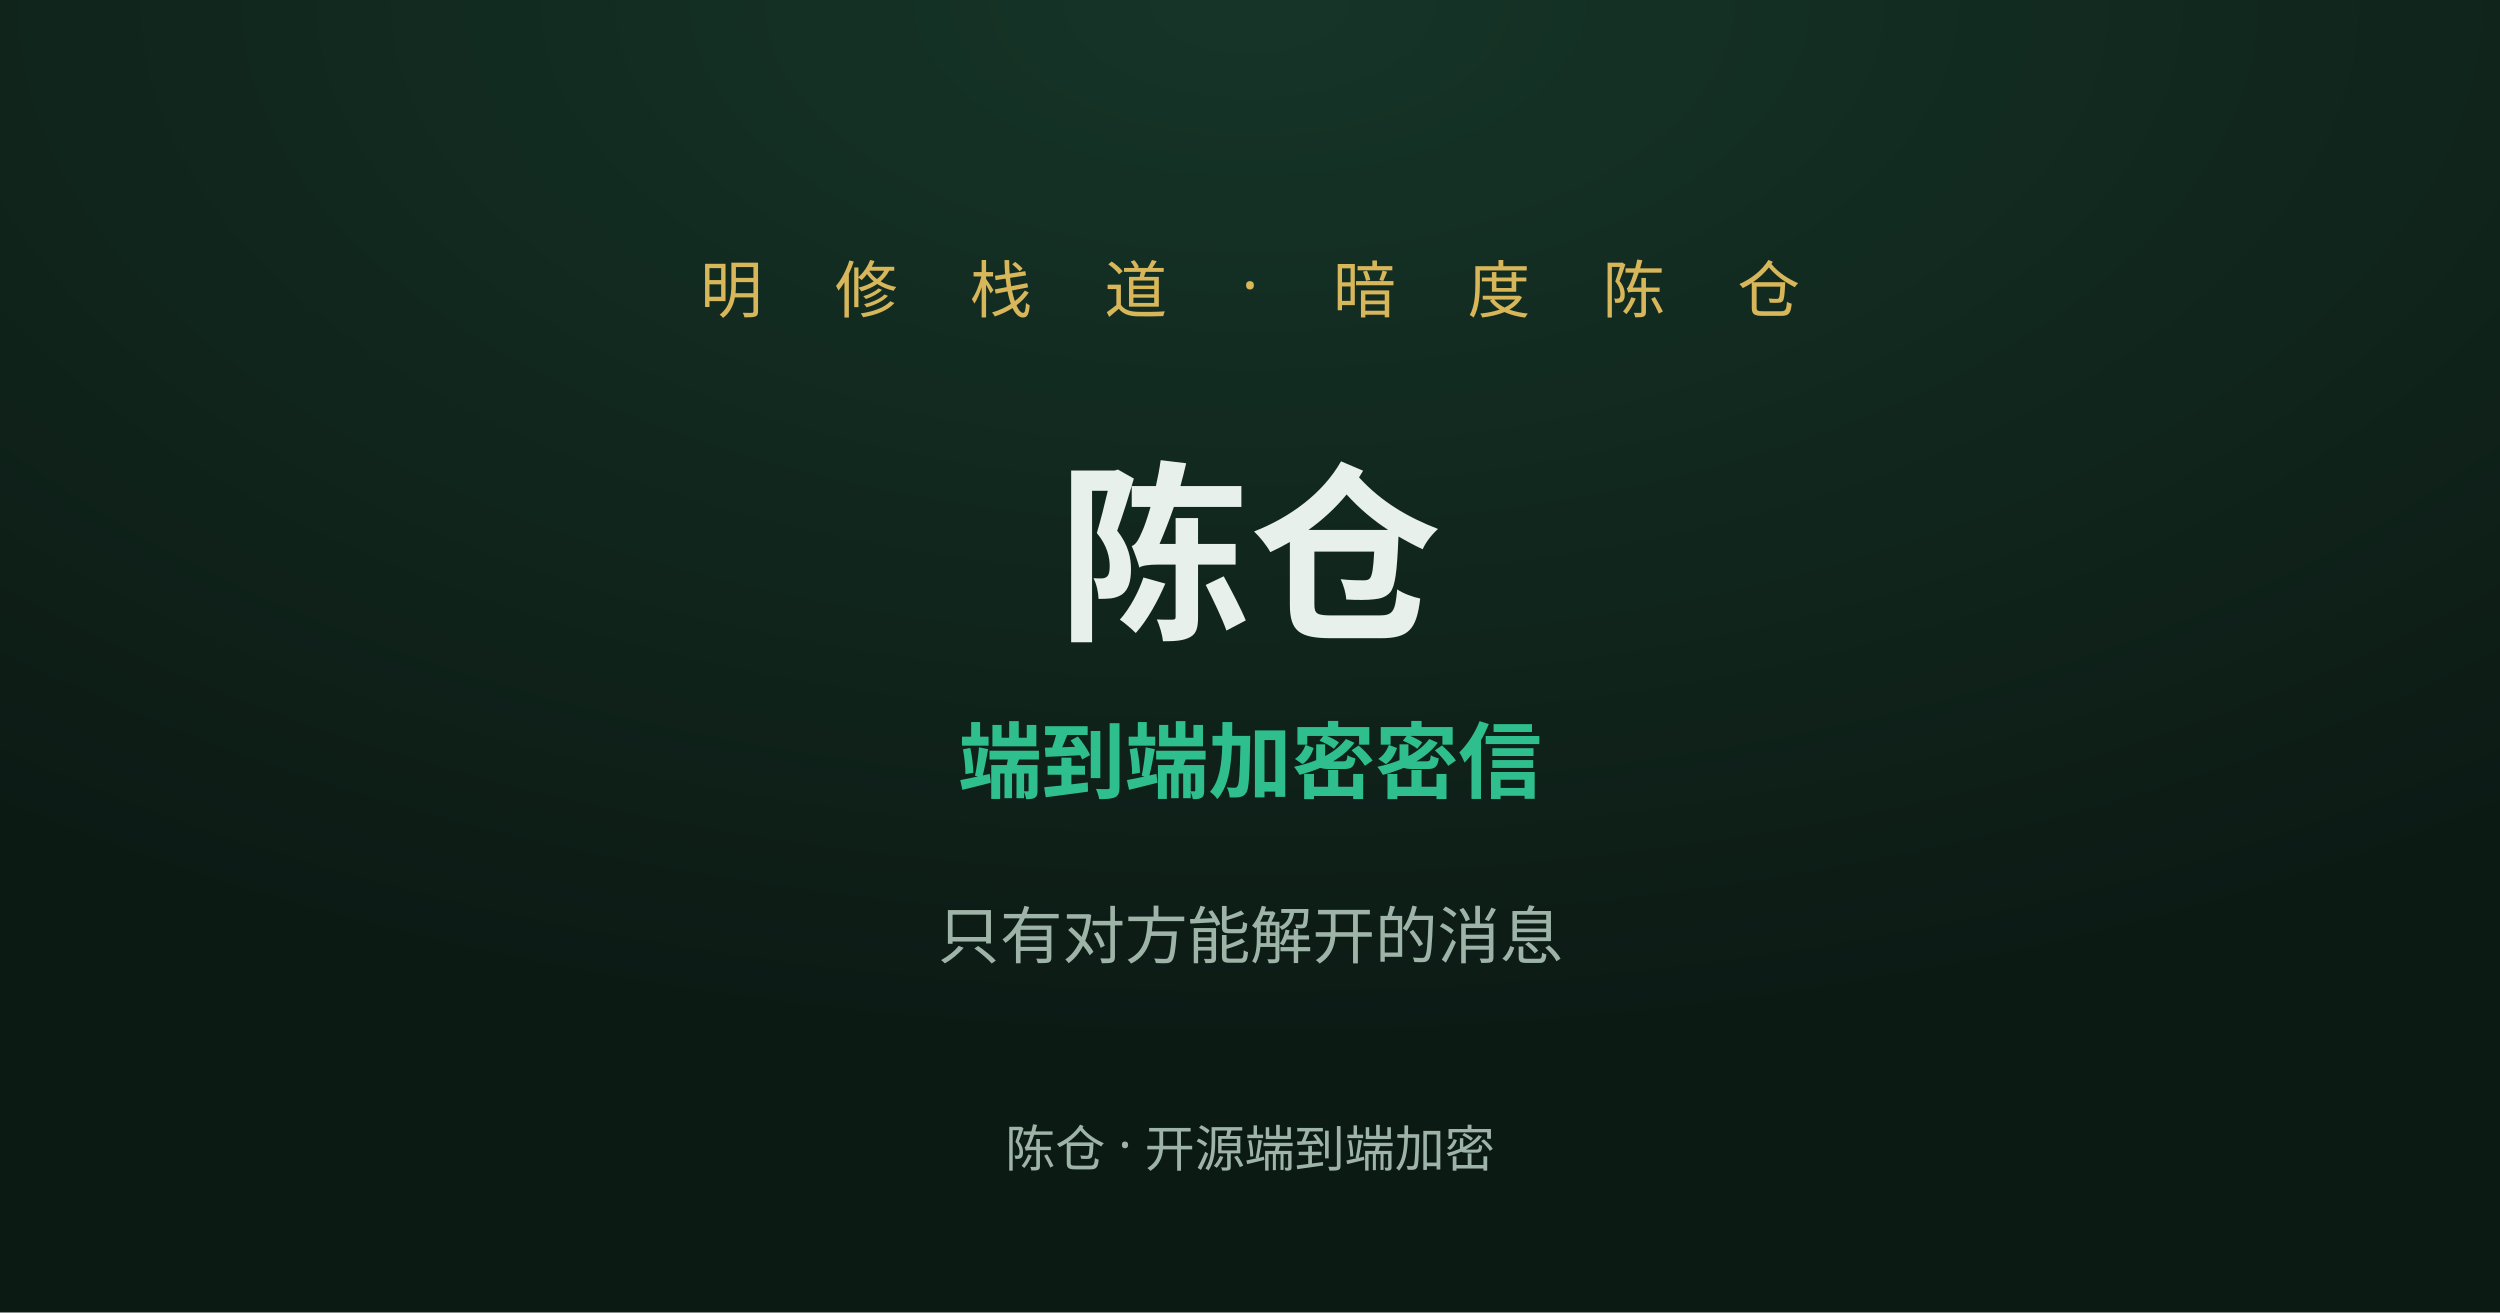
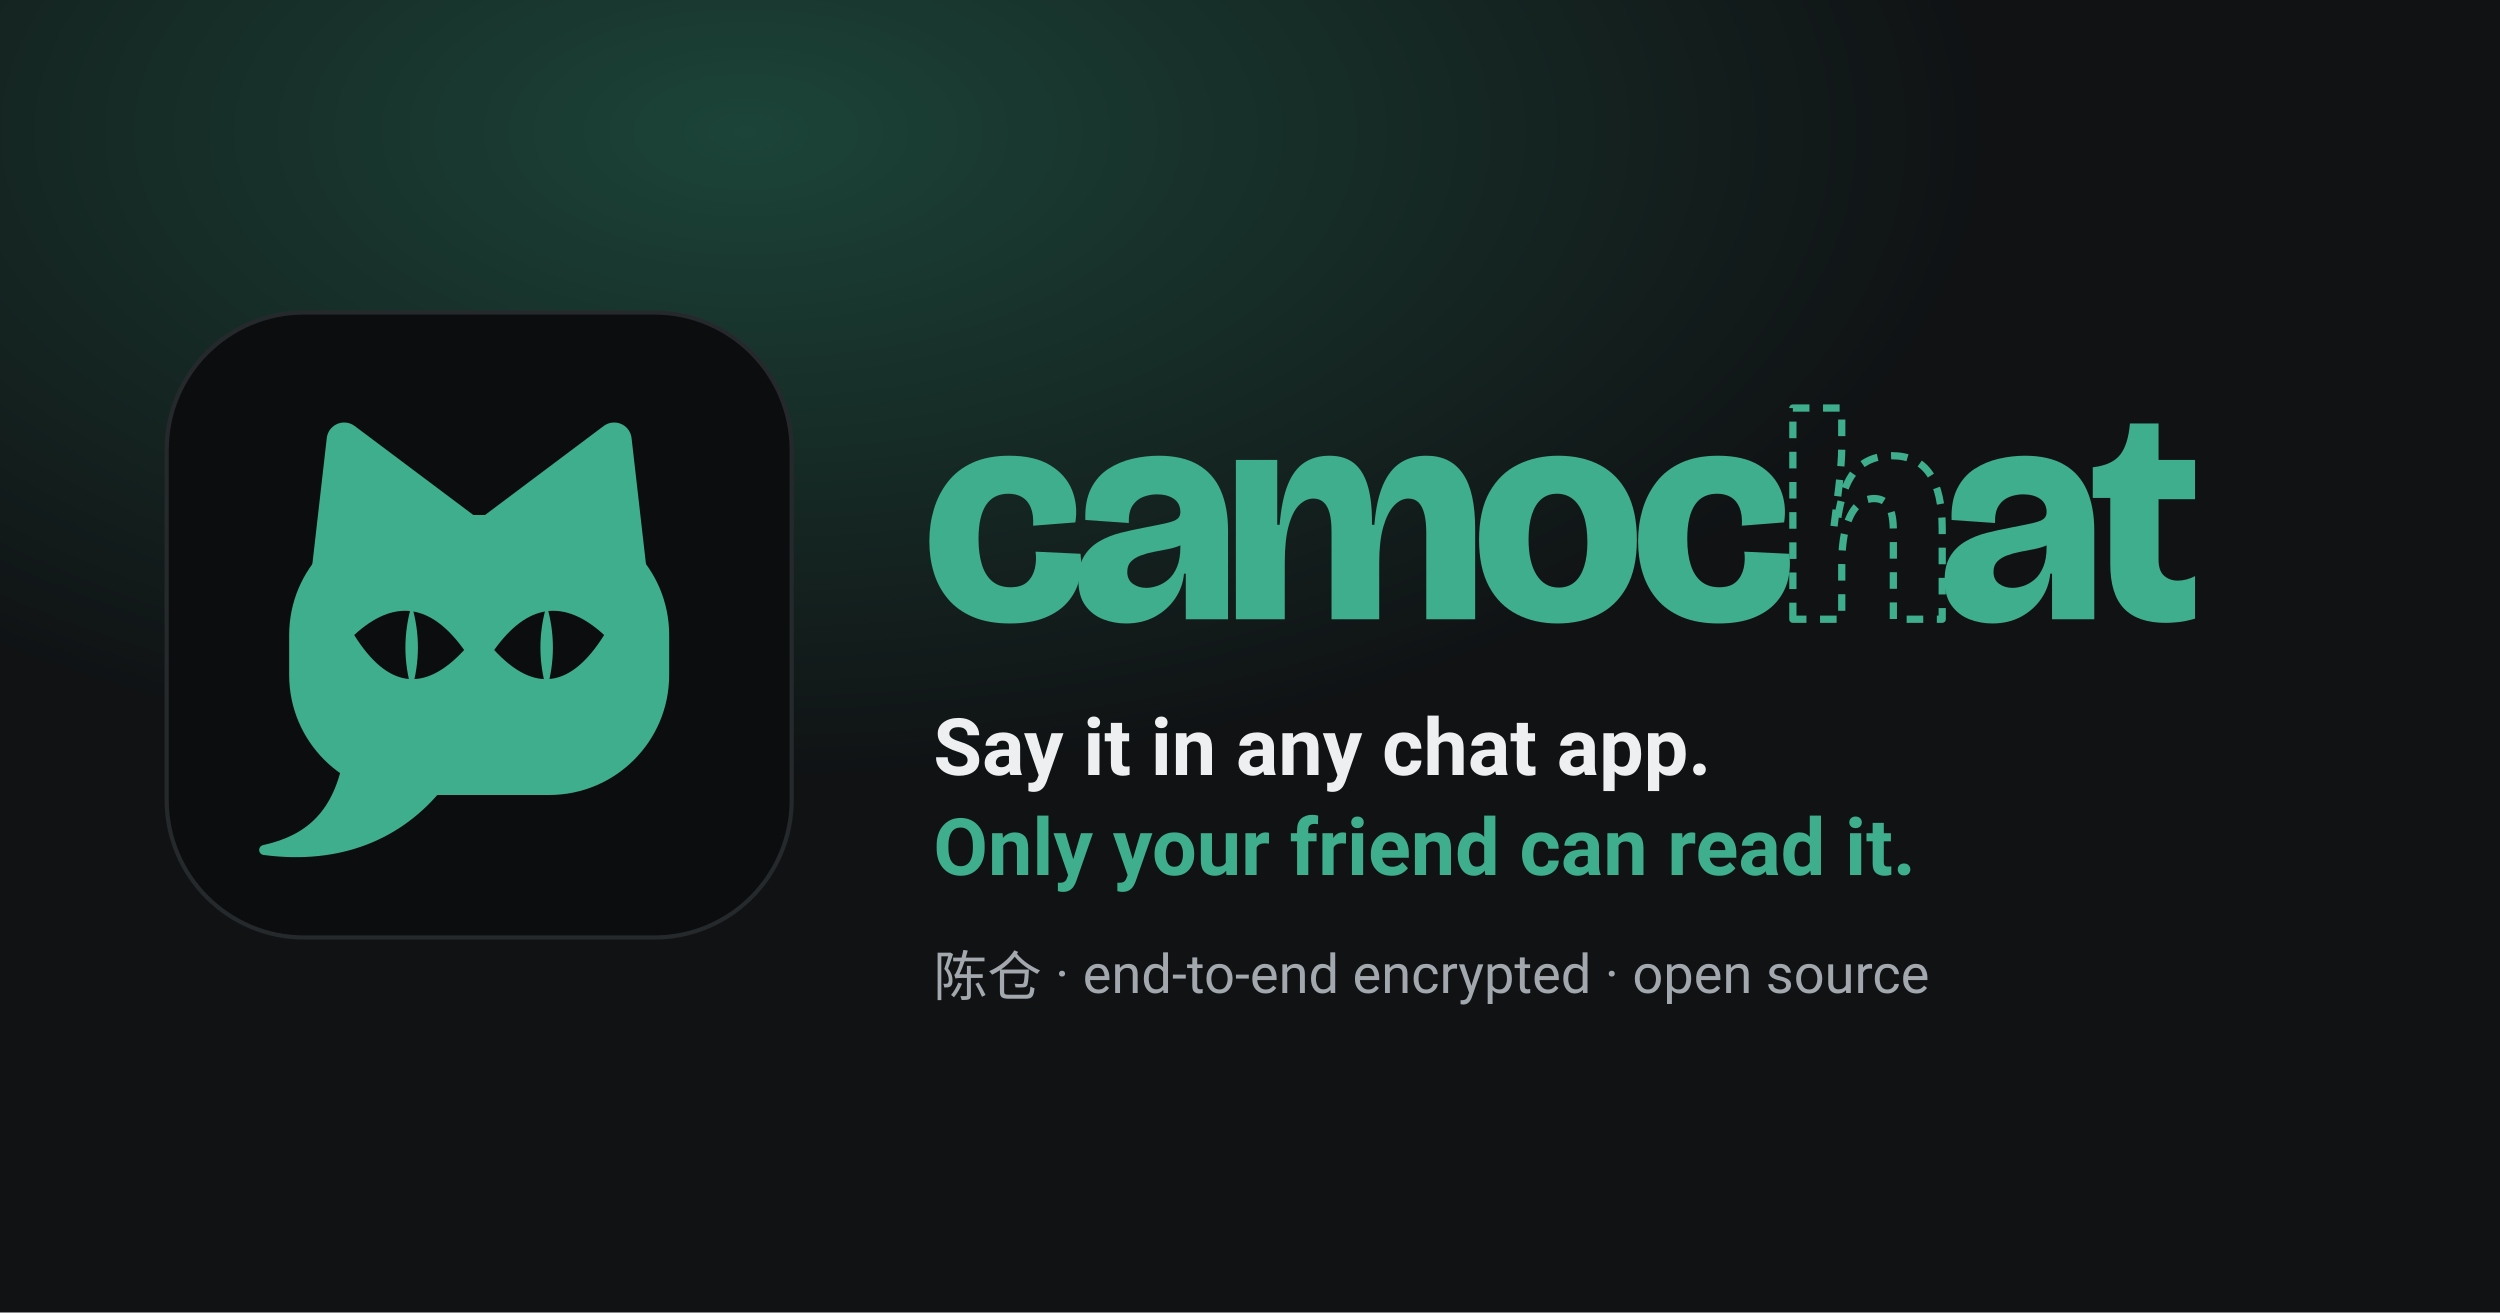
<svg xmlns="http://www.w3.org/2000/svg" viewBox="0 0 1200 630" width="1200" height="630">
  <defs>
-     <radialGradient id="g" cx="50%" cy="0%" r="80%">
-       <stop offset="0%" stop-color="#163528" />
-       <stop offset="100%" stop-color="#0c1a14" />
+     <radialGradient id="g" cx="30%" cy="10%" r="90%">
+       <stop offset="0%" stop-color="#1C4438" />
+       <stop offset="55%" stop-color="#101214" />
    </radialGradient>
  </defs>
  <rect width="1200" height="630" fill="url(#g)" />
-   <g font-family="PingFang SC, Microsoft YaHei, sans-serif" text-anchor="middle">
-     <text x="600" y="150" font-size="30" letter-spacing="14" fill="#d8b65a">明 修 栈 道 · 暗 度 陈 仓</text>
-     <text x="600" y="300" font-size="92" font-weight="800" fill="#e8f0eb">陈仓</text>
-     <text x="600" y="380" font-size="40" font-weight="700" fill="#2fbf8f">端到端加密密信</text>
-     <text x="600" y="460" font-size="30" fill="#9fb4a8">只有对方能解开的消息</text>
-     <text x="600" y="560" font-size="24" fill="#9fb4a8">陈仓 · 开源端到端加密</text>
+   <rect x="80" y="150" width="300" height="300" rx="66" fill="#0B0D0E" stroke="#26292C" stroke-width="2" />
+   <svg x="110" y="180" width="240" height="240" viewBox="0 0 100 100">
+     <g fill="#3FAE8C" stroke="#3FAE8C" stroke-linejoin="round">
+       <path d="M19 48 L23 13 L47 31 Z" stroke-width="7" />
+       <path d="M81 48 L77 13 L53 31 Z" stroke-width="7" />
+       <path d="M24 76 C22 88 16 93 7 95 C22 97 34 92 42 82 Z" stroke-width="2" />
+       <path d="M36 28 H64 A24 24 0 0 1 88 52 V60 A24 24 0 0 1 64 84 H36 A24 24 0 0 1 12 60 V52 A24 24 0 0 1 36 28 Z M25 52 Q37 41 47 55 Q35 68 25 52 Z M75 52 Q63 41 53 55 Q65 68 75 52 Z" fill-rule="evenodd" stroke="none" />
+       <path d="M36.5 46 Q39 54.5 36.5 63 Q34 54.5 36.5 46 Z M63.5 46 Q66 54.5 63.5 63 Q61 54.5 63.5 46 Z" stroke="none" />
+     </g>
+   </svg>
+   <svg x="440" y="190" width="620" height="116" viewBox="-2 -74 428.1 80">
+     <g fill="#3FAE8C">
+       <path d="M28.9 1.4Q21.8 1.4 16.7 -0.75Q11.6 -2.9 8.4 -6.7Q5.2 -10.5 3.7 -15.4Q2.2 -20.3 2.2 -25.8Q2.2 -31.4 3.7 -36.45Q5.2 -41.5 8.35 -45.55Q11.5 -49.6 16.55 -51.9Q21.6 -54.2 28.7 -54.2Q37.1 -54.2 42.25 -51.05Q47.4 -47.9 49.45 -42.9Q51.5 -37.9 50.6 -32.1L36.6 -31.0Q36.8 -34.6 35.85 -36.95Q34.9 -39.3 33.0 -40.45Q31.1 -41.6 28.4 -41.6Q26.0 -41.6 24.15 -40.7Q22.3 -39.8 21.05 -37.95Q19.8 -36.1 19.15 -33.3Q18.5 -30.5 18.5 -26.6Q18.5 -21.6 19.65 -18.0Q20.8 -14.4 23.15 -12.5Q25.5 -10.6 29.1 -10.6Q32.8 -10.6 34.7 -12.4Q36.6 -14.2 37.2 -16.95Q37.8 -19.7 37.4 -22.4L52.3 -21.7Q52.9 -17.3 51.9 -13.15Q50.9 -9.0 48.05 -5.7Q45.2 -2.4 40.45 -0.5Q35.7 1.4 28.9 1.4Z" />
+       <path d="M67.4 1.4Q63.4 1.4 59.8 0.0Q56.2 -1.4 53.9 -4.55Q51.6 -7.7 51.6 -13.0Q51.6 -17.9 53.5 -20.95Q55.4 -24.0 58.6 -25.85Q61.8 -27.7 65.6 -28.65Q69.4 -29.6 73.1 -30.3Q78.3 -31.3 80.9 -31.9Q83.5 -32.5 84.45 -33.3Q85.4 -34.1 85.4 -35.5Q85.4 -38.4 83.25 -39.9Q81.1 -41.4 77.6 -41.4Q75.4 -41.4 73.2 -40.6Q71.0 -39.8 69.6 -37.75Q68.2 -35.7 68.3 -31.9L53.9 -32.9Q53.7 -39.2 55.8 -43.35Q57.9 -47.5 61.55 -49.85Q65.2 -52.2 69.55 -53.2Q73.9 -54.2 78.2 -54.2Q86.1 -54.2 91.2 -51.25Q96.3 -48.3 98.75 -42.75Q101.2 -37.2 101.2 -29.3V-19.9Q101.2 -16.6 101.2 -13.25Q101.2 -9.9 101.2 -6.6Q101.2 -3.3 101.2 0.0H87.2Q87.2 -3.6 87.2 -7.3Q87.2 -11.0 87.2 -15.1H86.6Q86.2 -10.6 83.65 -6.85Q81.1 -3.1 76.95 -0.85Q72.8 1.4 67.4 1.4ZM74.1 -10.4Q75.8 -10.4 77.75 -11.05Q79.7 -11.7 81.45 -13.2Q83.2 -14.7 84.3 -17.35Q85.4 -20.0 85.4 -23.9V-26.3L88.1 -26.6Q87.3 -25.3 85.45 -24.5Q83.6 -23.7 81.3 -23.25Q79.0 -22.8 76.65 -22.35Q74.3 -21.9 72.3 -21.15Q70.3 -20.4 69.05 -19.15Q67.8 -17.9 67.8 -15.7Q67.8 -13.1 69.65 -11.75Q71.5 -10.4 74.1 -10.4Z" />
+       <path d="M103.8 0.0V-29.3V-52.8H117.5V-31.3H118.3Q119 -39.7 121.05 -44.7Q123.1 -49.7 126.55 -51.95Q130 -54.2 134.8 -54.2Q139.8 -54.2 142.9 -51.75Q146 -49.3 147.5 -44.25Q149 -39.2 148.9 -31.3H149.7Q150.4 -39.6 152.6 -44.6Q154.8 -49.6 158.4 -51.9Q162 -54.2 166.9 -54.2Q171.0 -54.2 174.0 -52.7Q177 -51.2 179.05 -48.2Q181.1 -45.2 182.1 -40.65Q183.1 -36.1 183.1 -30.0V0.0H166.9V-28.6Q166.9 -32.4 166.25 -34.95Q165.6 -37.5 164.3 -38.75Q163 -40.0 161 -40.0Q158.4 -40.0 156.2 -37.65Q154 -35.3 152.65 -30.6Q151.3 -25.9 151.3 -18.7V0.0H135.5V-29.0Q135.5 -32.8 134.85 -35.2Q134.2 -37.6 132.85 -38.8Q131.5 -40.0 129.5 -40.0Q127 -40.0 124.85 -37.95Q122.7 -35.9 121.35 -31.2Q120 -26.5 120 -18.7V0.0Z" />
+       <path d="M210.4 1.4Q202.8 1.4 196.9 -1.65Q191 -4.7 187.7 -10.85Q184.4 -17.0 184.4 -26.3Q184.4 -36.0 187.85 -42.15Q191.3 -48.3 197.25 -51.25Q203.2 -54.2 210.7 -54.2Q218.5 -54.2 224.35 -51.15Q230.2 -48.1 233.45 -41.95Q236.7 -35.8 236.7 -26.4Q236.7 -16.7 233.25 -10.55Q229.8 -4.4 223.85 -1.5Q217.9 1.4 210.4 1.4ZM210.8 -10.5Q213.9 -10.5 216 -12.25Q218.1 -14.0 219.2 -17.4Q220.3 -20.8 220.3 -25.5Q220.3 -30.7 219.1 -34.25Q217.9 -37.8 215.65 -39.7Q213.4 -41.6 210.2 -41.6Q207.2 -41.6 205.1 -39.85Q203 -38.1 201.9 -34.7Q200.8 -31.3 200.8 -26.5Q200.8 -18.9 203.45 -14.7Q206.1 -10.5 210.8 -10.5Z" />
+       <path d="M263.8 1.4Q256.7 1.4 251.6 -0.75Q246.5 -2.9 243.3 -6.7Q240.1 -10.5 238.6 -15.4Q237.1 -20.3 237.1 -25.8Q237.1 -31.4 238.6 -36.45Q240.1 -41.5 243.25 -45.55Q246.4 -49.6 251.45 -51.9Q256.5 -54.2 263.6 -54.2Q272 -54.2 277.15 -51.05Q282.3 -47.9 284.35 -42.9Q286.4 -37.9 285.5 -32.1L271.5 -31.0Q271.7 -34.6 270.75 -36.95Q269.8 -39.3 267.9 -40.45Q266 -41.6 263.3 -41.6Q260.9 -41.6 259.05 -40.7Q257.2 -39.8 255.95 -37.95Q254.7 -36.1 254.05 -33.3Q253.4 -30.5 253.4 -26.6Q253.4 -21.6 254.55 -18.0Q255.7 -14.4 258.05 -12.5Q260.4 -10.6 264 -10.6Q267.7 -10.6 269.6 -12.4Q271.5 -14.2 272.1 -16.95Q272.7 -19.7 272.3 -22.4L287.2 -21.7Q287.8 -17.3 286.8 -13.15Q285.8 -9.0 282.95 -5.7Q280.1 -2.4 275.35 -0.5Q270.6 1.4 263.8 1.4Z" />
+       <path d="M288.4 0.0V-27.9V-70.0H304.6V-56.8Q304.6 -54.7 304.35 -51.25Q304.1 -47.8 303.65 -43.9Q303.2 -40.0 302.75 -36.45Q302.3 -32.9 302 -30.5H302.9Q303.8 -38.8 306 -44.05Q308.2 -49.3 312 -51.75Q315.8 -54.2 321.2 -54.2Q329.7 -54.2 333.8 -48.15Q337.9 -42.1 337.9 -29.9V0.0H321.7V-29.2Q321.7 -34.8 320.2 -37.4Q318.7 -40.0 315.3 -40.0Q312.3 -40.0 309.9 -37.75Q307.5 -35.5 306.05 -30.6Q304.6 -25.7 304.6 -17.9V0.0Z" fill="none" stroke="#3FAE8C" stroke-width="2.4" stroke-dasharray="5.5 4.5" stroke-linejoin="round" />
+       <path d="M354.5 1.4Q350.5 1.4 346.9 0.0Q343.3 -1.4 341 -4.55Q338.7 -7.7 338.7 -13.0Q338.7 -17.9 340.6 -20.95Q342.5 -24.0 345.7 -25.85Q348.9 -27.7 352.7 -28.65Q356.5 -29.6 360.2 -30.3Q365.4 -31.3 368 -31.9Q370.6 -32.5 371.55 -33.3Q372.5 -34.1 372.5 -35.5Q372.5 -38.4 370.35 -39.9Q368.2 -41.4 364.7 -41.4Q362.5 -41.4 360.3 -40.6Q358.1 -39.8 356.7 -37.75Q355.3 -35.7 355.4 -31.9L341 -32.9Q340.8 -39.2 342.9 -43.35Q345 -47.5 348.65 -49.85Q352.3 -52.2 356.65 -53.2Q361 -54.2 365.3 -54.2Q373.2 -54.2 378.3 -51.25Q383.4 -48.3 385.85 -42.75Q388.3 -37.2 388.3 -29.3V-19.9Q388.3 -16.6 388.3 -13.25Q388.3 -9.9 388.3 -6.6Q388.3 -3.3 388.3 0.0H374.3Q374.3 -3.6 374.3 -7.3Q374.3 -11.0 374.3 -15.1H373.7Q373.3 -10.6 370.75 -6.85Q368.2 -3.1 364.05 -0.85Q359.9 1.4 354.5 1.4ZM361.2 -10.4Q362.9 -10.4 364.85 -11.05Q366.8 -11.7 368.55 -13.2Q370.3 -14.7 371.4 -17.35Q372.5 -20.0 372.5 -23.9V-26.3L375.2 -26.6Q374.4 -25.3 372.55 -24.5Q370.7 -23.7 368.4 -23.25Q366.1 -22.8 363.75 -22.35Q361.4 -21.9 359.4 -21.15Q357.4 -20.4 356.15 -19.15Q354.9 -17.9 354.9 -15.7Q354.9 -13.1 356.75 -11.75Q358.6 -10.4 361.2 -10.4Z" />
+       <path d="M412 1.2Q402.7 1.2 398.15 -3.55Q393.6 -8.3 393.6 -18.3V-40.2H387.8V-50.4H388.1Q394.3 -51.2 396.9 -54.55Q399.5 -57.9 400.1 -64.7V-64.9H409.6V-52.8H421.7V-39.8H409.6V-19.8Q409.6 -16.0 411.45 -14.4Q413.3 -12.8 416 -12.8Q417.4 -12.8 418.9 -13.2Q420.4 -13.6 421.7 -14.3V-0.2Q418.6 0.7 416.2 0.95Q413.8 1.2 412 1.2Z" />
+     </g>
+   </svg>
+   <g font-family="-apple-system, Segoe UI, Roboto, PingFang SC, sans-serif">
+     <text x="448" y="372" font-size="38" font-weight="700" fill="#EDEFF1">Say it in any chat app.</text>
+     <text x="448" y="420" font-size="38" font-weight="700" fill="#3FAE8C">Only your friend can read it.</text>
+     <text x="448" y="478" font-size="26" fill="#A2A8AD">陈仓 · end-to-end encrypted · open source</text>
  </g>
</svg>
